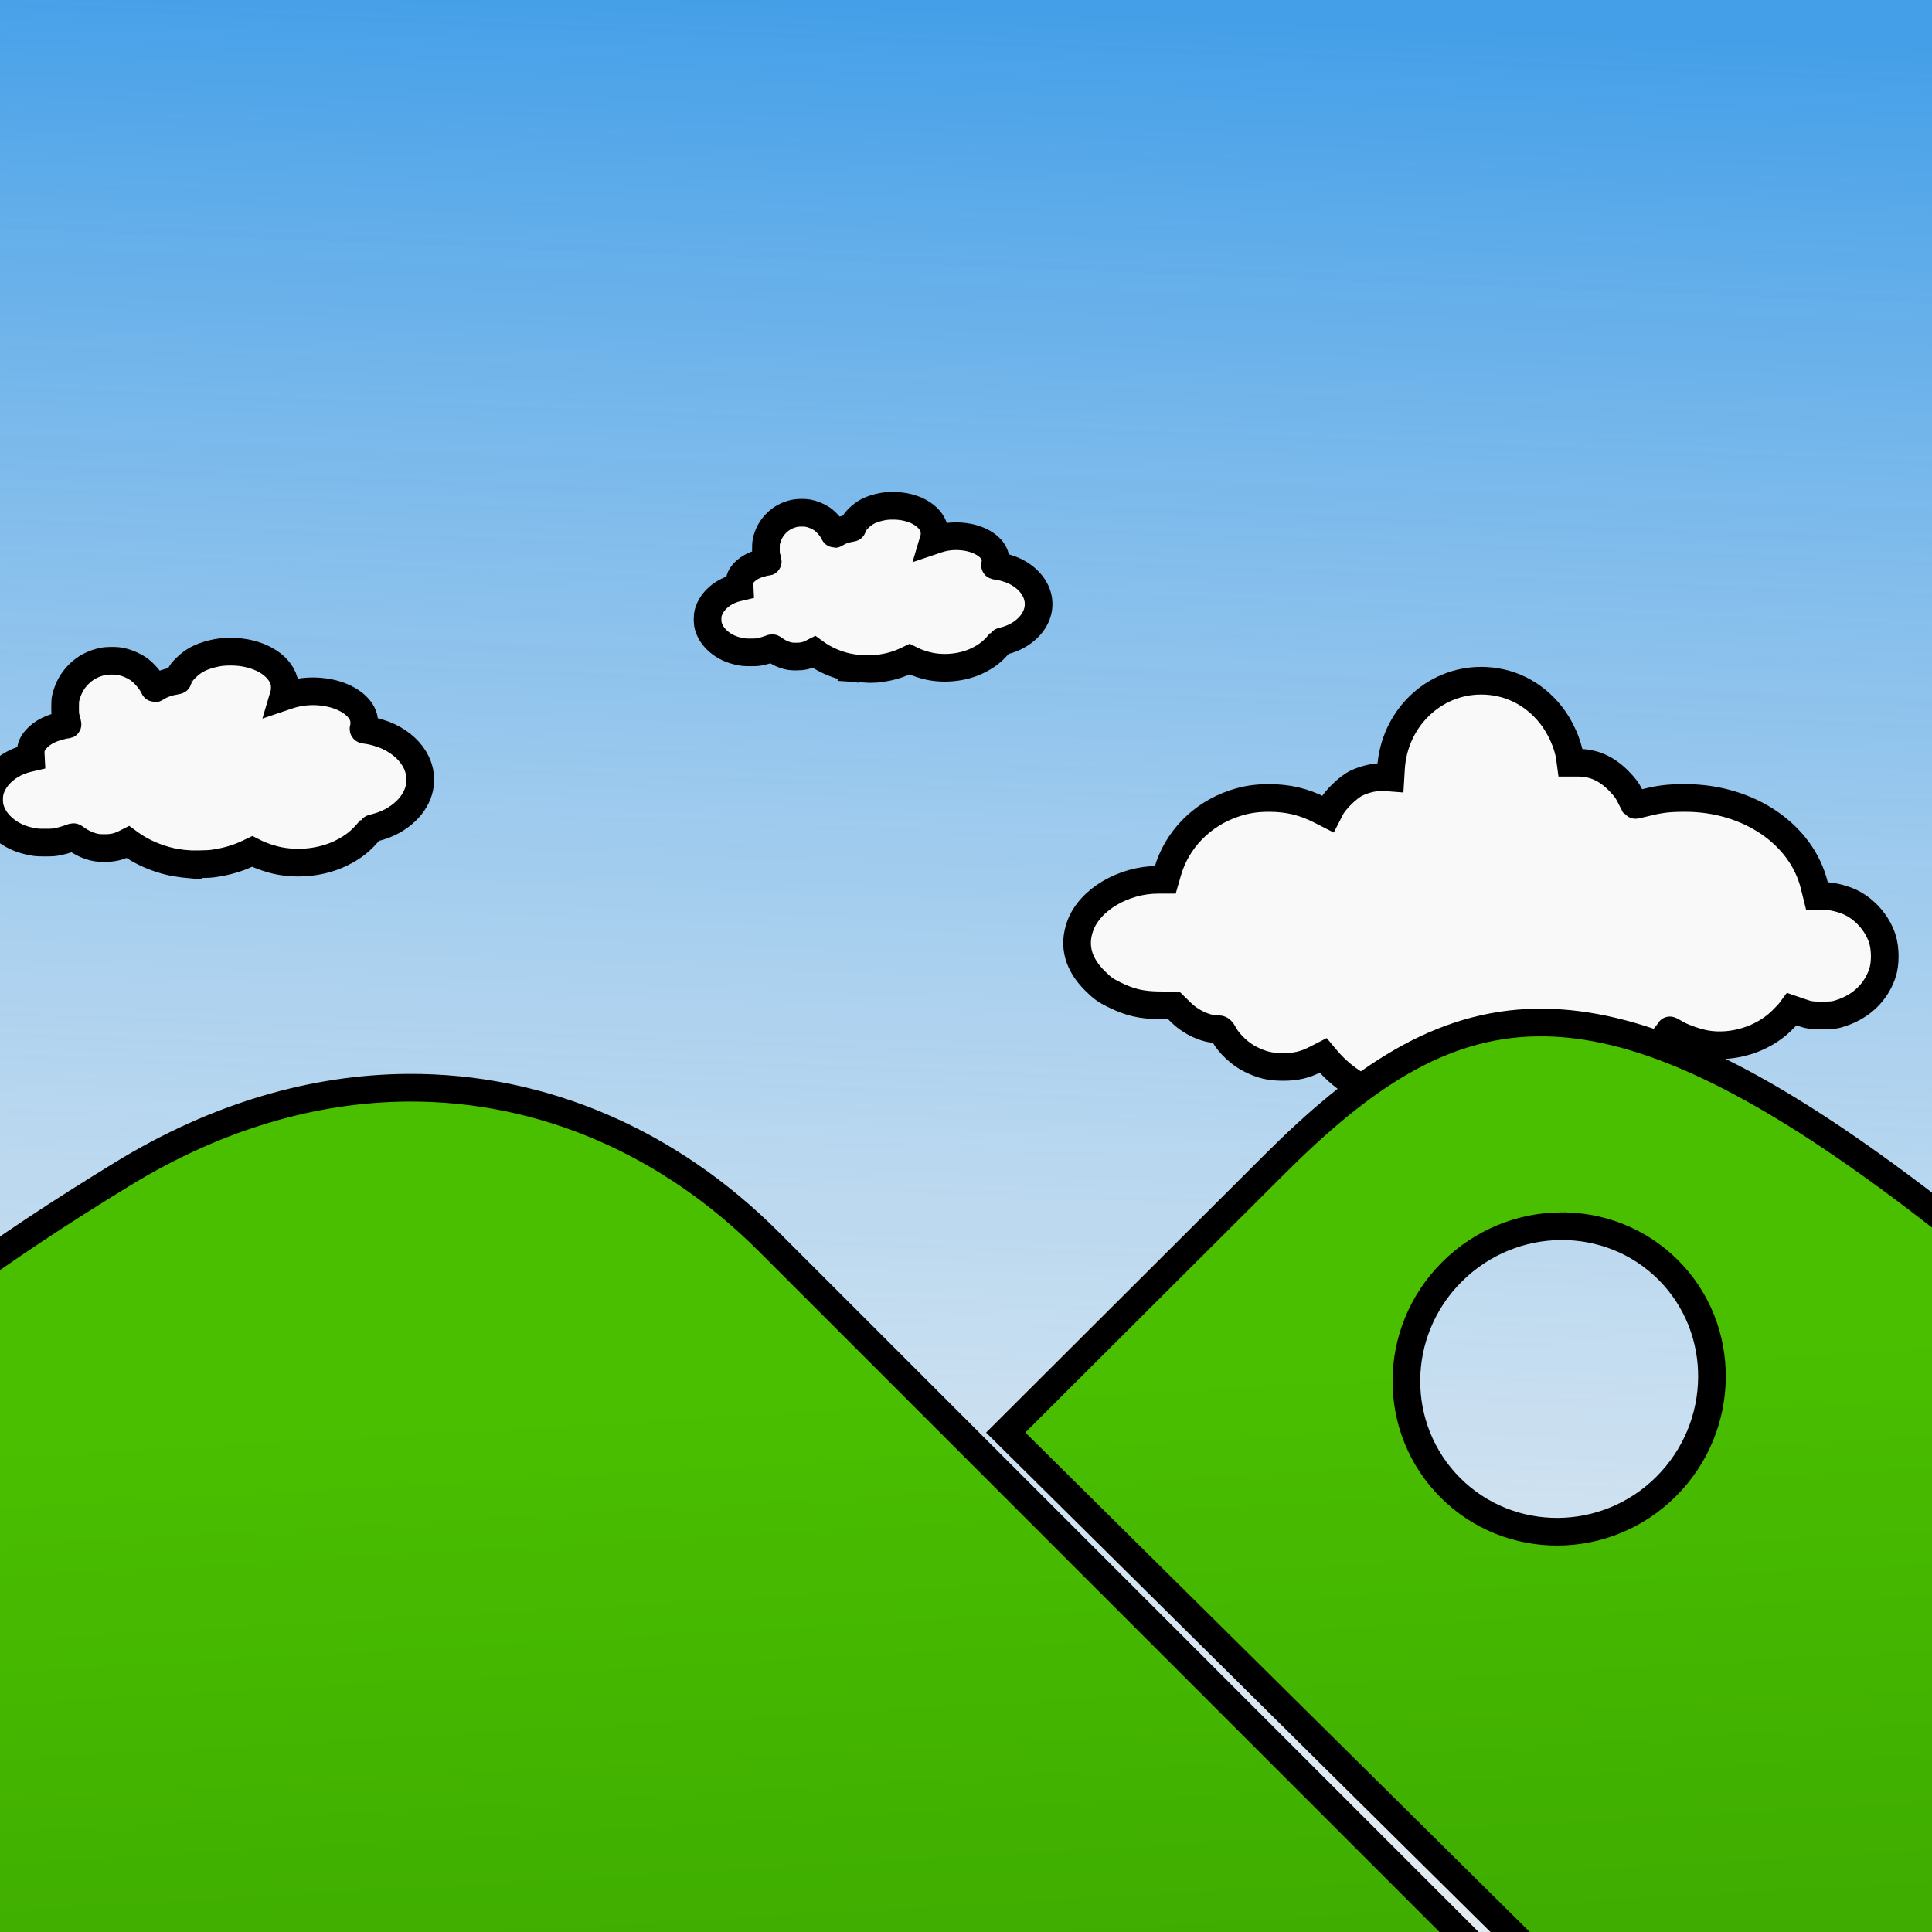
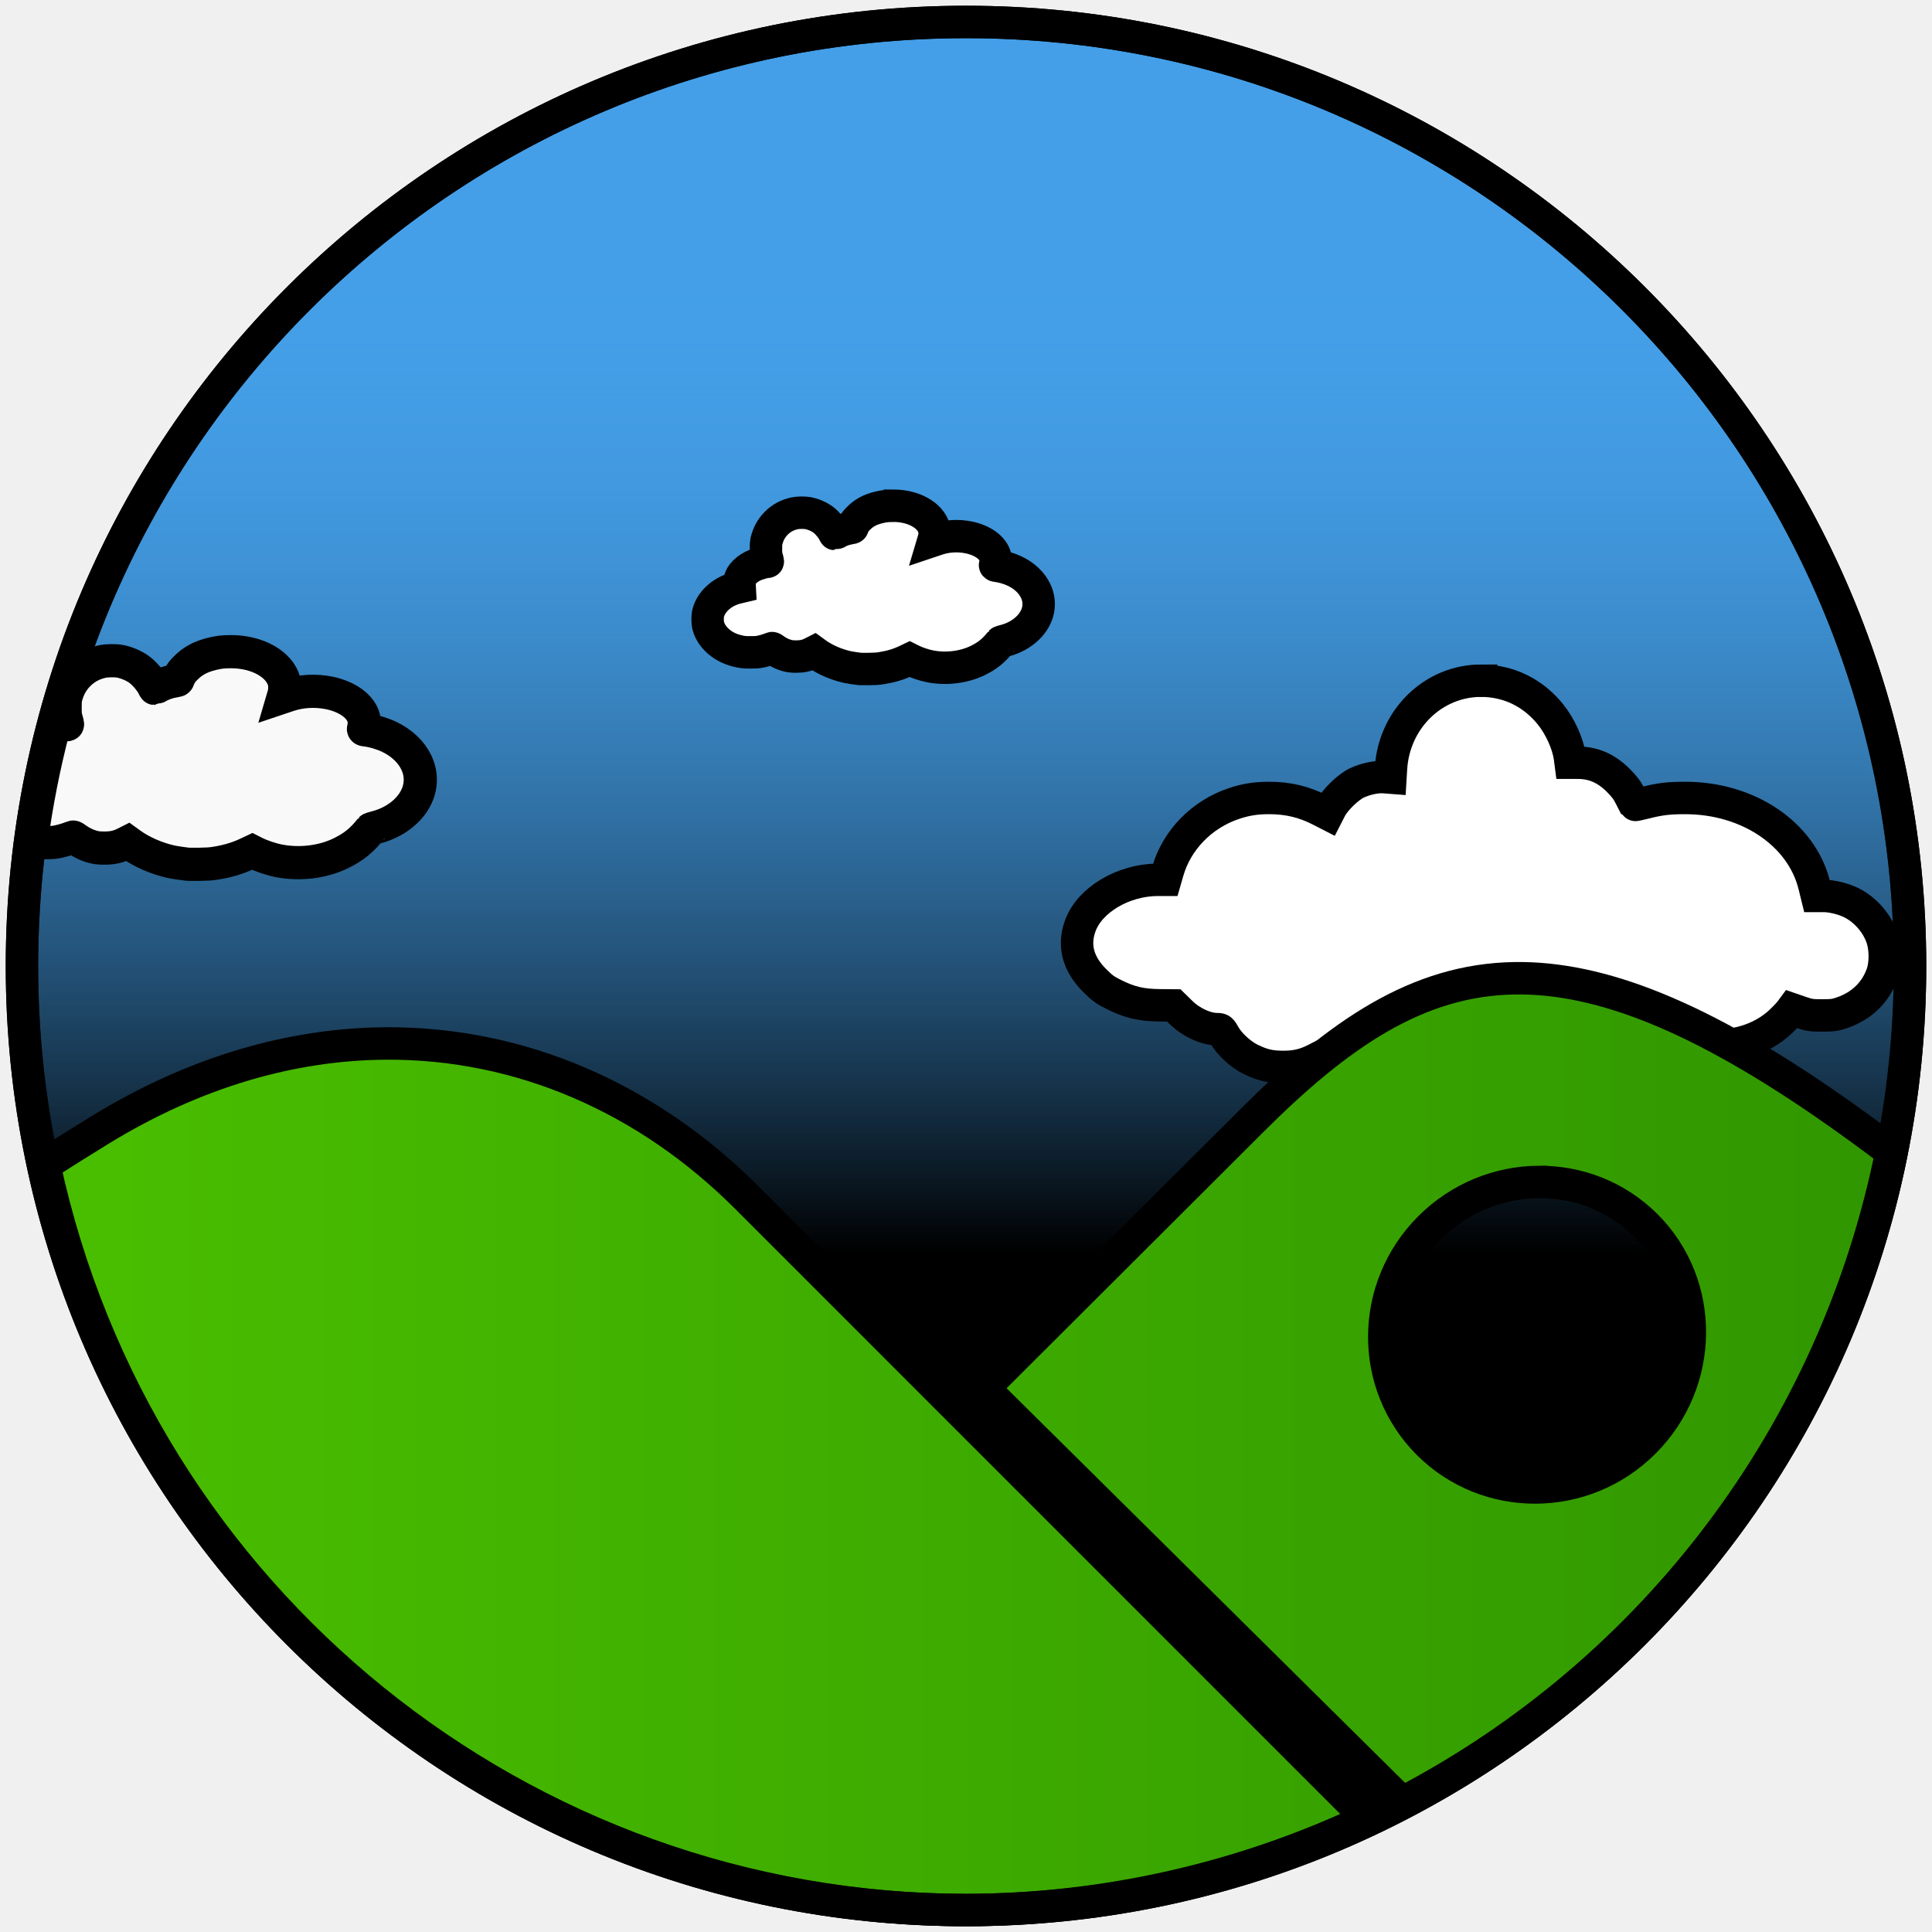
<svg xmlns="http://www.w3.org/2000/svg" xmlns:xlink="http://www.w3.org/1999/xlink" width="49.291mm" height="49.291mm" viewBox="0 0 174.652 174.652" id="svg2" version="1.1">
  <defs id="defs4">
    <linearGradient id="linearGradient8426">
-       <stop style="stop-color:#449fe8;stop-opacity:1" offset="0" id="stop8428" />
-       <stop style="stop-color:#c5dff3;stop-opacity:0.314" offset="1" id="stop8430" />
+       <stop style="stop-color:#449fe8;stop-opacity:0" offset="0" id="stop8428" />
+       <stop style="stop-color:#000000;stop-opacity:1" offset="1" id="stop8430" />
    </linearGradient>
    <linearGradient id="linearGradient6747">
      <stop style="stop-color:#3c9c00;stop-opacity:1" offset="0" id="stop6749" />
      <stop style="stop-color:#309600;stop-opacity:1;" offset="1" id="stop6751" />
    </linearGradient>
    <clipPath clipPathUnits="userSpaceOnUse" id="clipPath3055">
      <path d="M 0,0 487,0 487,172 0,172 0,0 Z" id="path3057" />
    </clipPath>
    <linearGradient id="linearGradient2795">
      <stop id="stop2797" offset="0" style="stop-color:#b8b8b8;stop-opacity:0.498;" />
      <stop id="stop2799" offset="1" style="stop-color:#7f7f7f;stop-opacity:0;" />
    </linearGradient>
    <linearGradient id="linearGradient2787">
      <stop id="stop2789" offset="0" style="stop-color:#7f7f7f;stop-opacity:0.5;" />
      <stop id="stop2791" offset="1" style="stop-color:#7f7f7f;stop-opacity:0;" />
    </linearGradient>
    <linearGradient id="linearGradient3676">
      <stop id="stop3678" offset="0" style="stop-color:#b2b2b2;stop-opacity:0.5;" />
      <stop id="stop3680" offset="1" style="stop-color:#b3b3b3;stop-opacity:0;" />
    </linearGradient>
    <linearGradient id="linearGradient3236">
      <stop id="stop3244" offset="0" style="stop-color:#f4f4f4;stop-opacity:1" />
      <stop id="stop3240" offset="1" style="stop-color:white;stop-opacity:1" />
    </linearGradient>
    <linearGradient id="linearGradient4671">
      <stop id="stop4673" offset="0" style="stop-color:#ffd43b;stop-opacity:1;" />
      <stop id="stop4675" offset="1" style="stop-color:#ffe873;stop-opacity:1" />
    </linearGradient>
    <linearGradient id="linearGradient4689">
      <stop id="stop4691" offset="0" style="stop-color:#4abf00;stop-opacity:1;" />
      <stop id="stop4693" offset="1" style="stop-color:#309600;stop-opacity:1;" />
    </linearGradient>
    <linearGradient gradientTransform="translate(100.2702,99.61116)" gradientUnits="userSpaceOnUse" xlink:href="#linearGradient4671" id="linearGradient2987" y2="144.757" x2="-65.309" y1="144.757" x1="224.24" />
    <linearGradient gradientTransform="translate(100.2702,99.61116)" gradientUnits="userSpaceOnUse" xlink:href="#linearGradient4689" id="linearGradient2990" y2="76.313" x2="26.67" y1="77.476" x1="172.942" />
    <linearGradient y2="144.757" x2="-65.309" y1="144.757" x1="224.24" gradientTransform="matrix(0.562541,0,0,0.567972,-11.5974,-7.60954)" gradientUnits="userSpaceOnUse" id="linearGradient2255" xlink:href="#linearGradient4671" />
    <linearGradient y2="76.313" x2="26.67" y1="76.176" x1="172.942" gradientTransform="matrix(0.562541,0,0,0.567972,-11.5974,-7.60954)" gradientUnits="userSpaceOnUse" id="linearGradient2258" xlink:href="#linearGradient4689" />
    <radialGradient gradientUnits="userSpaceOnUse" gradientTransform="matrix(1,0,0,0.177966,0,108.7434)" r="29.037" fy="132.286" fx="61.519" cy="132.286" cx="61.519" id="radialGradient2801" xlink:href="#linearGradient2795" />
    <radialGradient r="29.037" fy="132.286" fx="61.519" cy="132.286" cx="61.519" gradientTransform="matrix(2.382716e-8,-0.296405,1.43676,4.683673e-7,-128.544,150.5202)" gradientUnits="userSpaceOnUse" id="radialGradient1480" xlink:href="#linearGradient2795" />
    <linearGradient id="linearGradient4125">
      <stop id="stop4127" offset="0" style="stop-color:#000080;stop-opacity:0.285;" />
      <stop id="stop4129" offset="1" style="stop-color:#000080;stop-opacity:0;" />
    </linearGradient>
-     <linearGradient xlink:href="#linearGradient8426" id="linearGradient8442" gradientUnits="userSpaceOnUse" gradientTransform="matrix(0.955129,0,0,0.955129,419.4888,272.4861)" x1="242.774" y1="167.559" x2="235.747" y2="348.452" />
-     <linearGradient xlink:href="#linearGradient4689" id="linearGradient8444" gradientUnits="userSpaceOnUse" gradientTransform="matrix(1.083518,1.083518,-1.094368,1.094368,643.8629,401.3503)" x1="78.698" y1="63.044" x2="135.665" y2="114.398" />
+     <linearGradient xlink:href="#linearGradient4689" id="linearGradient5008" x1="2.361" y1="130.548" x2="172.609" y2="130.548" gradientUnits="userSpaceOnUse" />
+     <linearGradient xlink:href="#linearGradient8426" id="linearGradient5026" x1="648.422" y1="443.239" x2="648.422" y2="548.381" gradientUnits="userSpaceOnUse" gradientTransform="translate(-561.3933,-431.6564)" />
+     <linearGradient xlink:href="#linearGradient8426" id="linearGradient4200" x1="647.807" y1="458.167" x2="647.807" y2="545.001" gradientUnits="userSpaceOnUse" />
  </defs>
-   <g id="layer1" transform="translate(-561.3936,-431.6564)">
+   <g id="layer2" style="display:inline">
+     <circle cx="648.72" cy="518.982" r="85.341" id="circle5028" style="color:#000000;display:inline;overflow:visible;visibility:visible;opacity:1;fill:#449fe8;fill-opacity:1;fill-rule:nonzero;stroke:#000000;stroke-width:2.932;stroke-linecap:butt;stroke-linejoin:miter;stroke-miterlimit:4;stroke-dasharray:none;stroke-dashoffset:0;stroke-opacity:1;marker:none;enable-background:accumulate" transform="translate(-561.3936,-431.6564)" />
+   </g>
+   <g id="layer3" style="display:inline">
+     <circle cx="87.326" cy="87.326" id="circle5031" style="color:#000000;display:inline;overflow:visible;visibility:visible;opacity:1;fill:url(#linearGradient5026);fill-opacity:1;fill-rule:nonzero;stroke:#000000;stroke-width:2.932;stroke-linecap:butt;stroke-linejoin:miter;stroke-miterlimit:4;stroke-dasharray:none;stroke-dashoffset:0;stroke-opacity:1;marker:none;enable-background:accumulate" r="0" />
+     <circle style="display:inline;color:#000000;overflow:visible;visibility:visible;opacity:1;fill:url(#linearGradient4200);fill-opacity:1;fill-rule:nonzero;stroke:none;stroke-width:2.932;stroke-linecap:butt;stroke-linejoin:miter;stroke-miterlimit:4;stroke-dasharray:none;stroke-dashoffset:0;stroke-opacity:1;marker:none;enable-background:accumulate" id="circle4191" r="85.341" cy="518.982" cx="648.72" transform="translate(-561.3936,-431.6564)" />
+   </g>
+   <g id="layer1" transform="translate(-561.3936,-431.6564)" style="display:inline">
    <g id="text2995" style="font-style:normal;font-weight:normal;font-size:40px;line-height:125%;font-family:gotham;-inkscape-font-specification:gotham;letter-spacing:0px;word-spacing:0px;fill:#808080;fill-opacity:1;stroke:none" transform="matrix(0.862876,0.862876,-0.862876,0.862876,-87.07494,-700.3682)" />
    <g id="flowRoot3804" style="font-style:normal;font-weight:normal;font-size:40px;line-height:125%;font-family:gotham;-inkscape-font-specification:gotham;letter-spacing:0px;word-spacing:0px;fill:#000000;fill-opacity:1;stroke:none" transform="matrix(0.862876,0.862876,-0.862876,0.862876,-1021.203,-621.0131)" />
    <g id="text3976" style="font-style:normal;font-weight:normal;font-size:40px;line-height:125%;font-family:gotham;-inkscape-font-specification:gotham;letter-spacing:0px;word-spacing:0px;fill:#000000;fill-opacity:1;stroke:none" transform="matrix(0.862876,0.862876,-0.862876,0.862876,-87.07494,-700.3682)" />
-     <rect y="431.656" x="561.394" height="174.652" width="174.652" id="rect8432" style="color:#000000;display:inline;overflow:visible;visibility:visible;opacity:1;fill:url(#linearGradient8442);fill-opacity:1;fill-rule:nonzero;stroke:none;stroke-width:2.5;stroke-linecap:butt;stroke-linejoin:miter;stroke-miterlimit:4;stroke-dasharray:none;stroke-dashoffset:0;stroke-opacity:1;marker:none;enable-background:accumulate" />
-     <path style="color:#000000;display:inline;overflow:visible;visibility:visible;opacity:1;fill:#f9f9f9;fill-opacity:1;fill-rule:nonzero;stroke:#000000;stroke-width:2.5;stroke-linecap:butt;stroke-linejoin:miter;stroke-miterlimit:4;stroke-dasharray:none;stroke-dashoffset:0;stroke-opacity:1;marker:none;enable-background:accumulate" d="m 695.28,493.192 c -4.314,0 -7.872,3.465 -8.14,7.929 l -0.05,0.832 -0.558,-0.043 c -0.717,-0.055 -1.704,0.156 -2.495,0.531 -0.767,0.364 -1.957,1.52 -2.35,2.284 l -0.264,0.514 -0.689,-0.352 c -1.472,-0.752 -2.914,-1.094 -4.612,-1.094 -1.205,3.2e-4 -2.113,0.144 -3.182,0.503 -2.911,0.977 -5.166,3.29 -5.986,6.141 l -0.217,0.753 -0.655,0 c -3.126,0 -6.178,1.807 -7.034,4.163 -0.648,1.784 -0.201,3.451 1.331,4.97 0.672,0.666 0.938,0.858 1.745,1.256 1.402,0.693 2.454,0.939 4.079,0.955 l 1.303,0.013 0.659,0.645 c 0.913,0.894 2.233,1.499 3.269,1.499 0.315,0 0.356,0.034 0.632,0.525 0.462,0.822 1.471,1.756 2.378,2.201 1.053,0.516 1.758,0.683 2.909,0.689 1.161,0.007 1.991,-0.185 2.967,-0.685 l 0.691,-0.354 0.285,0.34 c 1.777,2.119 4.362,3.51 7.141,3.844 2.688,0.323 5.721,-0.525 7.874,-2.201 l 0.575,-0.448 0.882,0.378 c 1.75,0.75 3.4,1.056 5.255,0.973 3.006,-0.135 5.557,-1.224 7.692,-3.285 0.65,-0.628 1.457,-1.551 1.63,-1.866 0.008,-0.014 0.255,0.118 0.55,0.292 0.63,0.373 1.933,0.825 2.772,0.96 2.38,0.384 5.039,-0.441 6.748,-2.093 0.337,-0.326 0.693,-0.701 0.791,-0.833 l 0.178,-0.24 0.816,0.281 c 0.736,0.253 0.925,0.281 1.911,0.281 0.96,-2.8e-4 1.184,-0.031 1.824,-0.253 1.765,-0.613 3.028,-1.845 3.613,-3.524 0.304,-0.872 0.302,-2.257 -0.003,-3.188 -0.437,-1.333 -1.502,-2.572 -2.76,-3.207 -0.727,-0.367 -1.785,-0.63 -2.535,-0.63 l -0.608,0 -0.238,-0.96 c -1.147,-4.634 -5.956,-7.893 -11.654,-7.896 -1.509,-9.1e-4 -2.295,0.092 -3.631,0.43 -0.517,0.131 -0.949,0.223 -0.961,0.205 -0.011,-0.018 -0.183,-0.362 -0.381,-0.763 -0.274,-0.555 -0.536,-0.905 -1.092,-1.461 -1.093,-1.092 -2.247,-1.596 -3.658,-1.596 l -0.654,0 -0.061,-0.457 c -0.163,-1.226 -0.869,-2.805 -1.744,-3.897 -1.586,-1.98 -3.809,-3.062 -6.292,-3.062 z" id="path8434" />
-     <path id="path8436" d="m 700.325,524.091 c -8.785,0.132 -15.9,5.006 -23.82,12.926 l -24.197,24.141 49.742,49.254 c 21.209,0 38.045,-0.94 38.045,-0.94 l 0,-65.206 c -3.678,-2.999 -7.335,-5.779 -10.914,-8.281 -12.055,-8.434 -21.104,-12.009 -28.855,-11.893 z m -102.076,5.896 c -8.399,0.057 -17.19,2.528 -25.834,7.832 -5.616,3.435 -10.586,6.721 -15.123,10.053 l 0,62.726 c 34.473,0 96.126,-0.187 140.102,-0.187 l -47.141,-47.143 -19.381,-19.381 c -8.912,-8.912 -20.348,-13.983 -32.623,-13.9 z m 104.205,12.518 c 3.541,-0.035 7.073,1.278 9.75,3.955 5.334,5.334 5.262,14.121 -0.184,19.566 -5.427,5.427 -14.173,5.459 -19.508,0.125 -5.354,-5.354 -5.303,-14.079 0.123,-19.506 2.723,-2.723 6.277,-4.106 9.818,-4.141 z" style="opacity:1;fill:url(#linearGradient8444);fill-opacity:1;stroke:#000000;stroke-width:2.5;stroke-miterlimit:4;stroke-dasharray:none;stroke-opacity:1" />
-     <path id="path8438" d="m 578.368,509.784 c -0.335,-0.03 -1.206,-0.163 -1.513,-0.231 -1.31,-0.29 -2.67,-0.885 -3.658,-1.603 l -0.24,-0.175 -0.248,0.125 c -0.606,0.305 -1.122,0.421 -1.87,0.421 -0.605,0 -0.851,-0.037 -1.357,-0.207 -0.382,-0.128 -0.853,-0.374 -1.157,-0.604 -0.145,-0.11 -0.288,-0.192 -0.317,-0.183 -0.029,0.009 -0.235,0.082 -0.457,0.162 -0.222,0.08 -0.606,0.188 -0.854,0.24 -0.402,0.085 -0.531,0.095 -1.198,0.098 -0.784,0.003 -0.99,-0.02 -1.637,-0.181 -0.943,-0.235 -1.755,-0.68 -2.389,-1.31 -0.495,-0.491 -0.815,-1.028 -0.981,-1.639 -0.109,-0.404 -0.109,-1.126 -5e-5,-1.531 0.376,-1.39 1.73,-2.559 3.426,-2.955 l 0.27,-0.063 -0.017,-0.347 c -0.029,-0.613 0.16,-1.031 0.693,-1.529 0.333,-0.312 0.717,-0.548 1.208,-0.746 0.362,-0.145 1.16,-0.358 1.343,-0.358 0.118,0 0.121,0.037 -0.033,-0.516 -0.091,-0.327 -0.099,-0.409 -0.101,-1.015 -0.002,-0.436 0.013,-0.725 0.045,-0.854 0.218,-0.899 0.584,-1.573 1.181,-2.172 0.588,-0.591 1.31,-0.976 2.172,-1.159 0.37,-0.079 1.144,-0.088 1.531,-0.019 0.564,0.101 1.197,0.358 1.678,0.682 0.5,0.336 1.147,1.08 1.391,1.601 0.045,0.096 0.092,0.175 0.105,0.176 0.013,6e-4 0.127,-0.061 0.254,-0.139 0.424,-0.258 0.999,-0.457 1.551,-0.538 0.196,-0.029 0.29,-0.058 0.29,-0.09 0,-0.026 0.076,-0.196 0.168,-0.379 0.142,-0.281 0.226,-0.389 0.543,-0.708 0.643,-0.646 1.348,-1.024 2.377,-1.275 0.618,-0.151 1.023,-0.197 1.718,-0.196 2.378,0.005 4.373,1.122 4.794,2.684 0.085,0.316 0.079,0.865 -0.013,1.176 l -0.069,0.232 0.447,-0.151 c 1.168,-0.394 2.469,-0.467 3.725,-0.209 1.638,0.336 2.862,1.233 3.111,2.277 0.051,0.214 0.052,0.669 0.003,0.839 -0.057,0.195 -0.051,0.203 0.186,0.229 0.623,0.069 1.461,0.315 2.09,0.613 1.139,0.539 2.019,1.369 2.475,2.336 0.704,1.49 0.352,3.129 -0.938,4.377 -0.731,0.707 -1.659,1.211 -2.741,1.49 -0.228,0.059 -0.424,0.118 -0.435,0.132 -0.826,1.042 -1.561,1.637 -2.715,2.199 -1.629,0.793 -3.695,1.048 -5.573,0.687 -0.709,-0.136 -1.607,-0.438 -2.209,-0.741 l -0.227,-0.115 -0.381,0.181 c -0.928,0.441 -1.869,0.72 -3.009,0.894 -0.384,0.059 -0.703,0.079 -1.388,0.087 -0.489,0.006 -0.962,0.005 -1.05,-0.003 z" style="opacity:1;fill:#f9f9f9;fill-opacity:1;stroke:#000000;stroke-width:2.5;stroke-miterlimit:4;stroke-dasharray:none;stroke-opacity:1" />
-     <path style="opacity:1;fill:#f9f9f9;fill-opacity:1;stroke:#000000;stroke-width:2.5;stroke-miterlimit:4;stroke-dasharray:none;stroke-opacity:1" d="m 639.146,492.132 c -0.257,-0.023 -0.926,-0.125 -1.162,-0.177 -1.006,-0.222 -2.05,-0.68 -2.809,-1.231 l -0.185,-0.134 -0.19,0.096 c -0.465,0.234 -0.861,0.324 -1.436,0.324 -0.465,0 -0.653,-0.029 -1.042,-0.159 -0.293,-0.098 -0.655,-0.287 -0.888,-0.464 -0.111,-0.084 -0.221,-0.147 -0.244,-0.141 -0.023,0.007 -0.18,0.063 -0.351,0.124 -0.17,0.061 -0.466,0.144 -0.656,0.185 -0.309,0.065 -0.408,0.073 -0.92,0.075 -0.602,0.002 -0.76,-0.015 -1.257,-0.139 -0.724,-0.18 -1.348,-0.522 -1.834,-1.006 -0.38,-0.377 -0.626,-0.789 -0.753,-1.258 -0.084,-0.31 -0.084,-0.865 -5e-5,-1.175 0.288,-1.067 1.328,-1.964 2.631,-2.269 l 0.207,-0.049 -0.013,-0.267 c -0.023,-0.471 0.123,-0.791 0.532,-1.174 0.256,-0.239 0.55,-0.421 0.928,-0.572 0.278,-0.111 0.891,-0.275 1.031,-0.275 0.091,0 0.093,0.029 -0.025,-0.396 -0.07,-0.251 -0.076,-0.314 -0.078,-0.779 -10e-4,-0.335 0.01,-0.557 0.034,-0.656 0.167,-0.69 0.449,-1.208 0.907,-1.668 0.452,-0.454 1.006,-0.749 1.667,-0.89 0.284,-0.06 0.878,-0.068 1.175,-0.015 0.433,0.078 0.919,0.275 1.288,0.523 0.384,0.258 0.881,0.83 1.068,1.229 0.035,0.074 0.071,0.135 0.081,0.135 0.01,5.2e-4 0.097,-0.047 0.195,-0.106 0.326,-0.198 0.767,-0.351 1.191,-0.413 0.15,-0.022 0.223,-0.044 0.223,-0.069 0,-0.02 0.058,-0.151 0.129,-0.291 0.109,-0.215 0.173,-0.299 0.417,-0.543 0.494,-0.496 1.035,-0.786 1.825,-0.979 0.474,-0.116 0.786,-0.151 1.319,-0.15 1.826,0.004 3.358,0.862 3.681,2.061 0.065,0.243 0.061,0.664 -0.01,0.903 l -0.053,0.178 0.343,-0.116 c 0.896,-0.302 1.896,-0.358 2.86,-0.16 1.257,0.258 2.197,0.946 2.388,1.749 0.039,0.164 0.04,0.514 0.002,0.644 -0.044,0.15 -0.039,0.156 0.143,0.176 0.478,0.053 1.122,0.242 1.605,0.47 0.874,0.414 1.55,1.051 1.901,1.794 0.54,1.144 0.27,2.403 -0.72,3.361 -0.561,0.543 -1.274,0.93 -2.104,1.144 -0.175,0.045 -0.326,0.091 -0.334,0.101 -0.634,0.8 -1.198,1.257 -2.084,1.689 -1.251,0.609 -2.837,0.805 -4.279,0.528 -0.544,-0.104 -1.234,-0.336 -1.696,-0.569 l -0.175,-0.088 -0.292,0.139 c -0.713,0.338 -1.435,0.553 -2.31,0.687 -0.295,0.045 -0.54,0.06 -1.066,0.067 -0.376,0.005 -0.739,0.004 -0.806,-0.002 z" id="path8440" />
+     <path style="color:#000000;display:inline;overflow:visible;visibility:visible;opacity:1;fill:#ffffff;fill-opacity:1;fill-rule:nonzero;stroke:#000000;stroke-width:2.932;stroke-linecap:butt;stroke-linejoin:miter;stroke-miterlimit:4;stroke-dasharray:none;stroke-dashoffset:0;stroke-opacity:1;marker:none;enable-background:accumulate" d="m 133.887,61.535 c -4.314,0 -7.872,3.466 -8.141,7.93 l -0.051,0.832 -0.557,-0.043 c -0.717,-0.055 -1.706,0.156 -2.496,0.531 -0.767,0.364 -1.957,1.519 -2.35,2.283 l -0.264,0.516 -0.689,-0.354 c -1.472,-0.752 -2.914,-1.094 -4.611,-1.094 -1.205,3.2e-4 -2.112,0.145 -3.182,0.504 -2.911,0.977 -5.166,3.29 -5.986,6.141 l -0.217,0.752 -0.654,0 c -3.126,0 -6.18,1.808 -7.035,4.164 -0.648,1.784 -0.201,3.451 1.332,4.971 0.672,0.666 0.939,0.857 1.746,1.256 1.402,0.693 2.453,0.939 4.078,0.955 l 1.303,0.012 0.658,0.645 c 0.913,0.894 2.233,1.5 3.27,1.5 0.315,0 0.355,0.035 0.631,0.525 0.462,0.822 1.472,1.755 2.379,2.199 1.053,0.516 1.759,0.683 2.91,0.689 1.161,0.007 1.99,-0.186 2.967,-0.686 l 0.691,-0.354 0.285,0.34 c 1.777,2.119 4.362,3.51 7.141,3.844 2.688,0.323 5.72,-0.524 7.873,-2.199 l 0.574,-0.449 0.883,0.379 c 1.75,0.75 3.4,1.056 5.256,0.973 3.006,-0.135 5.556,-1.223 7.691,-3.285 0.65,-0.628 1.458,-1.552 1.631,-1.867 0.008,-0.014 0.256,0.118 0.551,0.293 0.63,0.373 1.933,0.826 2.771,0.961 2.38,0.384 5.038,-0.442 6.748,-2.094 0.337,-0.326 0.693,-0.7 0.791,-0.832 l 0.178,-0.24 0.816,0.281 c 0.736,0.253 0.926,0.282 1.912,0.281 0.96,-2.8e-4 1.185,-0.032 1.824,-0.254 1.765,-0.613 3.026,-1.844 3.611,-3.523 0.304,-0.872 0.303,-2.256 -0.002,-3.188 -0.437,-1.333 -1.502,-2.572 -2.76,-3.207 -0.727,-0.367 -1.785,-0.631 -2.535,-0.631 l -0.609,0 -0.236,-0.959 c -1.147,-4.634 -5.957,-7.893 -11.654,-7.896 -1.509,-9.1e-4 -2.296,0.092 -3.631,0.43 -0.517,0.131 -0.949,0.221 -0.961,0.203 -0.011,-0.018 -0.183,-0.36 -0.381,-0.762 -0.274,-0.555 -0.536,-0.905 -1.092,-1.461 -1.093,-1.092 -2.247,-1.596 -3.658,-1.596 l -0.654,0 -0.06,-0.457 c -0.163,-1.226 -0.869,-2.804 -1.744,-3.896 -1.586,-1.98 -3.808,-3.062 -6.291,-3.062 z" transform="translate(561.3936,431.6564)" id="circle5010" />
+     <path style="opacity:1;fill:#f9f9f9;fill-opacity:1;stroke:#000000;stroke-width:3;stroke-miterlimit:4;stroke-dasharray:none;stroke-opacity:1" d="m 20.891,58.912 c -0.695,-0.001 -1.101,0.044 -1.719,0.195 -1.029,0.251 -1.734,0.629 -2.377,1.275 -0.317,0.319 -0.401,0.427 -0.543,0.707 -0.092,0.182 -0.168,0.353 -0.168,0.379 0,0.032 -0.093,0.061 -0.289,0.09 -0.552,0.081 -1.129,0.279 -1.553,0.537 -0.127,0.077 -0.241,0.139 -0.254,0.139 -0.013,-8e-4 -0.059,-0.08 -0.104,-0.176 -0.244,-0.52 -0.891,-1.264 -1.391,-1.6 -0.481,-0.323 -1.114,-0.582 -1.678,-0.684 -0.387,-0.07 -1.161,-0.059 -1.531,0.02 -0.862,0.183 -1.584,0.569 -2.172,1.16 -0.596,0.599 -0.964,1.273 -1.182,2.172 -0.031,0.13 -0.045,0.418 -0.043,0.854 0.003,0.605 0.009,0.688 0.1,1.016 0.153,0.553 0.152,0.516 0.033,0.516 -0.162,0 -0.775,0.166 -1.172,0.305 A 85.341,85.341 0 0 0 2.826,76.062 c 0.38,0.079 0.679,0.112 1.279,0.109 0.667,-0.002 0.795,-0.013 1.197,-0.098 0.248,-0.052 0.633,-0.16 0.855,-0.24 0.222,-0.08 0.428,-0.153 0.457,-0.162 0.029,-0.009 0.171,0.074 0.316,0.184 0.304,0.23 0.775,0.475 1.156,0.604 0.506,0.17 0.752,0.207 1.357,0.207 0.748,0 1.263,-0.117 1.869,-0.422 l 0.248,-0.125 0.24,0.174 c 0.988,0.718 2.348,1.314 3.658,1.604 0.307,0.068 1.179,0.2 1.514,0.23 0.088,0.008 0.561,0.01 1.051,0.004 0.685,-0.009 1.003,-0.029 1.387,-0.088 1.14,-0.174 2.082,-0.454 3.01,-0.895 l 0.381,-0.18 0.227,0.115 c 0.602,0.304 1.5,0.604 2.209,0.74 1.878,0.361 3.945,0.106 5.574,-0.688 1.154,-0.562 1.889,-1.157 2.715,-2.199 0.011,-0.014 0.205,-0.072 0.434,-0.131 1.082,-0.279 2.012,-0.784 2.742,-1.49 1.29,-1.248 1.641,-2.887 0.938,-4.377 -0.457,-0.967 -1.338,-1.799 -2.477,-2.338 -0.629,-0.298 -1.467,-0.542 -2.09,-0.611 -0.237,-0.026 -0.243,-0.035 -0.186,-0.23 0.049,-0.17 0.047,-0.624 -0.004,-0.838 -0.249,-1.045 -1.472,-1.941 -3.109,-2.277 -1.256,-0.258 -2.557,-0.185 -3.725,0.209 l -0.447,0.15 0.068,-0.232 c 0.092,-0.311 0.099,-0.86 0.014,-1.176 -0.421,-1.562 -2.417,-2.679 -4.795,-2.684 z" transform="translate(561.3936,431.6564)" id="path8438" />
+     <path style="color:#000000;display:inline;overflow:visible;visibility:visible;opacity:1;fill:#ffffff;fill-opacity:1;fill-rule:nonzero;stroke:#000000;stroke-width:2.932;stroke-linecap:butt;stroke-linejoin:miter;stroke-miterlimit:4;stroke-dasharray:none;stroke-dashoffset:0;stroke-opacity:1;marker:none;enable-background:accumulate" d="m 80.76,45.721 c -0.533,-0.001 -0.844,0.035 -1.318,0.15 -0.79,0.193 -1.332,0.484 -1.826,0.98 -0.244,0.245 -0.307,0.328 -0.416,0.543 -0.071,0.14 -0.129,0.271 -0.129,0.291 0,0.024 -0.074,0.046 -0.225,0.068 -0.424,0.062 -0.864,0.214 -1.189,0.412 -0.097,0.059 -0.185,0.108 -0.195,0.107 -0.01,-6.2e-4 -0.045,-0.063 -0.08,-0.137 -0.187,-0.399 -0.684,-0.971 -1.068,-1.229 -0.369,-0.248 -0.856,-0.446 -1.289,-0.523 -0.297,-0.053 -0.891,-0.045 -1.176,0.016 -0.662,0.141 -1.214,0.435 -1.666,0.889 -0.458,0.46 -0.739,0.978 -0.906,1.668 -0.024,0.1 -0.036,0.322 -0.035,0.656 0.002,0.465 0.009,0.528 0.078,0.779 0.118,0.425 0.116,0.396 0.025,0.396 -0.14,0 -0.753,0.164 -1.031,0.275 -0.378,0.151 -0.672,0.333 -0.928,0.572 -0.409,0.383 -0.556,0.703 -0.533,1.174 l 0.014,0.266 -0.207,0.049 c -1.302,0.305 -2.343,1.202 -2.631,2.27 -0.084,0.311 -0.084,0.865 0,1.176 0.127,0.469 0.372,0.88 0.752,1.258 0.486,0.483 1.11,0.826 1.834,1.006 0.497,0.124 0.656,0.141 1.258,0.139 0.512,-0.002 0.611,-0.009 0.92,-0.074 0.19,-0.04 0.486,-0.122 0.656,-0.184 0.17,-0.061 0.329,-0.118 0.352,-0.125 0.023,-0.007 0.131,0.056 0.242,0.141 0.233,0.176 0.596,0.365 0.889,0.463 0.389,0.13 0.576,0.16 1.041,0.16 0.575,0 0.972,-0.09 1.438,-0.324 l 0.189,-0.096 0.186,0.135 c 0.759,0.551 1.803,1.008 2.809,1.23 0.236,0.052 0.903,0.155 1.16,0.178 0.068,0.006 0.431,0.007 0.807,0.002 0.526,-0.006 0.772,-0.023 1.066,-0.068 0.875,-0.134 1.598,-0.347 2.311,-0.686 l 0.291,-0.139 0.176,0.088 c 0.462,0.233 1.151,0.464 1.695,0.568 1.442,0.277 3.029,0.082 4.279,-0.527 0.886,-0.431 1.45,-0.887 2.084,-1.688 0.008,-0.011 0.159,-0.056 0.334,-0.102 0.83,-0.214 1.544,-0.602 2.105,-1.145 0.991,-0.958 1.259,-2.218 0.719,-3.361 -0.351,-0.742 -1.026,-1.379 -1.9,-1.793 -0.483,-0.229 -1.125,-0.418 -1.604,-0.471 -0.182,-0.02 -0.188,-0.026 -0.145,-0.176 0.038,-0.13 0.037,-0.48 -0.002,-0.645 -0.191,-0.802 -1.129,-1.49 -2.387,-1.748 -0.964,-0.198 -1.965,-0.142 -2.861,0.16 l -0.342,0.115 0.053,-0.178 c 0.071,-0.238 0.075,-0.662 0.01,-0.904 -0.323,-1.199 -1.856,-2.057 -3.682,-2.061 z" id="circle5013" transform="translate(561.3936,431.6564)" />
+     <path style="color:#000000;display:inline;overflow:visible;visibility:visible;opacity:1;fill:url(#linearGradient5008);fill-opacity:1;fill-rule:nonzero;stroke:#000000;stroke-width:2.932;stroke-linecap:butt;stroke-linejoin:miter;stroke-miterlimit:4;stroke-dasharray:none;stroke-dashoffset:0;stroke-opacity:1;marker:none;enable-background:accumulate" d="m 136.932,88.434 c -8.785,0.132 -15.9,5.006 -23.82,12.926 L 88.914,125.5 126.756,162.971 a 85.341,85.341 0 0 0 44.234,-58.852 c -1.748,-1.323 -3.485,-2.592 -5.203,-3.793 C 153.733,91.893 144.683,88.317 136.932,88.434 Z M 34.855,94.33 c -8.399,0.057 -17.19,2.528 -25.834,7.832 -1.737,1.063 -3.393,2.11 -5.014,3.15 a 85.341,85.341 0 0 0 83.318,67.354 85.341,85.341 0 0 0 36.357,-8.23 L 86.859,127.611 67.479,108.23 C 58.567,99.319 47.13,94.247 34.855,94.33 Z M 139.061,106.848 c 3.541,-0.035 7.073,1.278 9.75,3.955 5.334,5.334 5.262,14.121 -0.184,19.566 -5.427,5.427 -14.173,5.459 -19.508,0.125 -5.354,-5.354 -5.303,-14.079 0.123,-19.506 2.723,-2.723 6.277,-4.106 9.818,-4.141 z" id="circle4990" transform="translate(561.3936,431.6564)" />
+     <circle cx="648.72" cy="518.982" r="85.341" id="circle5036" style="color:#000000;display:inline;overflow:visible;visibility:visible;opacity:1;fill:none;fill-opacity:1;fill-rule:nonzero;stroke:#000000;stroke-width:2.932;stroke-linecap:butt;stroke-linejoin:miter;stroke-miterlimit:4;stroke-dasharray:none;stroke-dashoffset:0;stroke-opacity:1;marker:none;enable-background:accumulate" />
  </g>
</svg>
